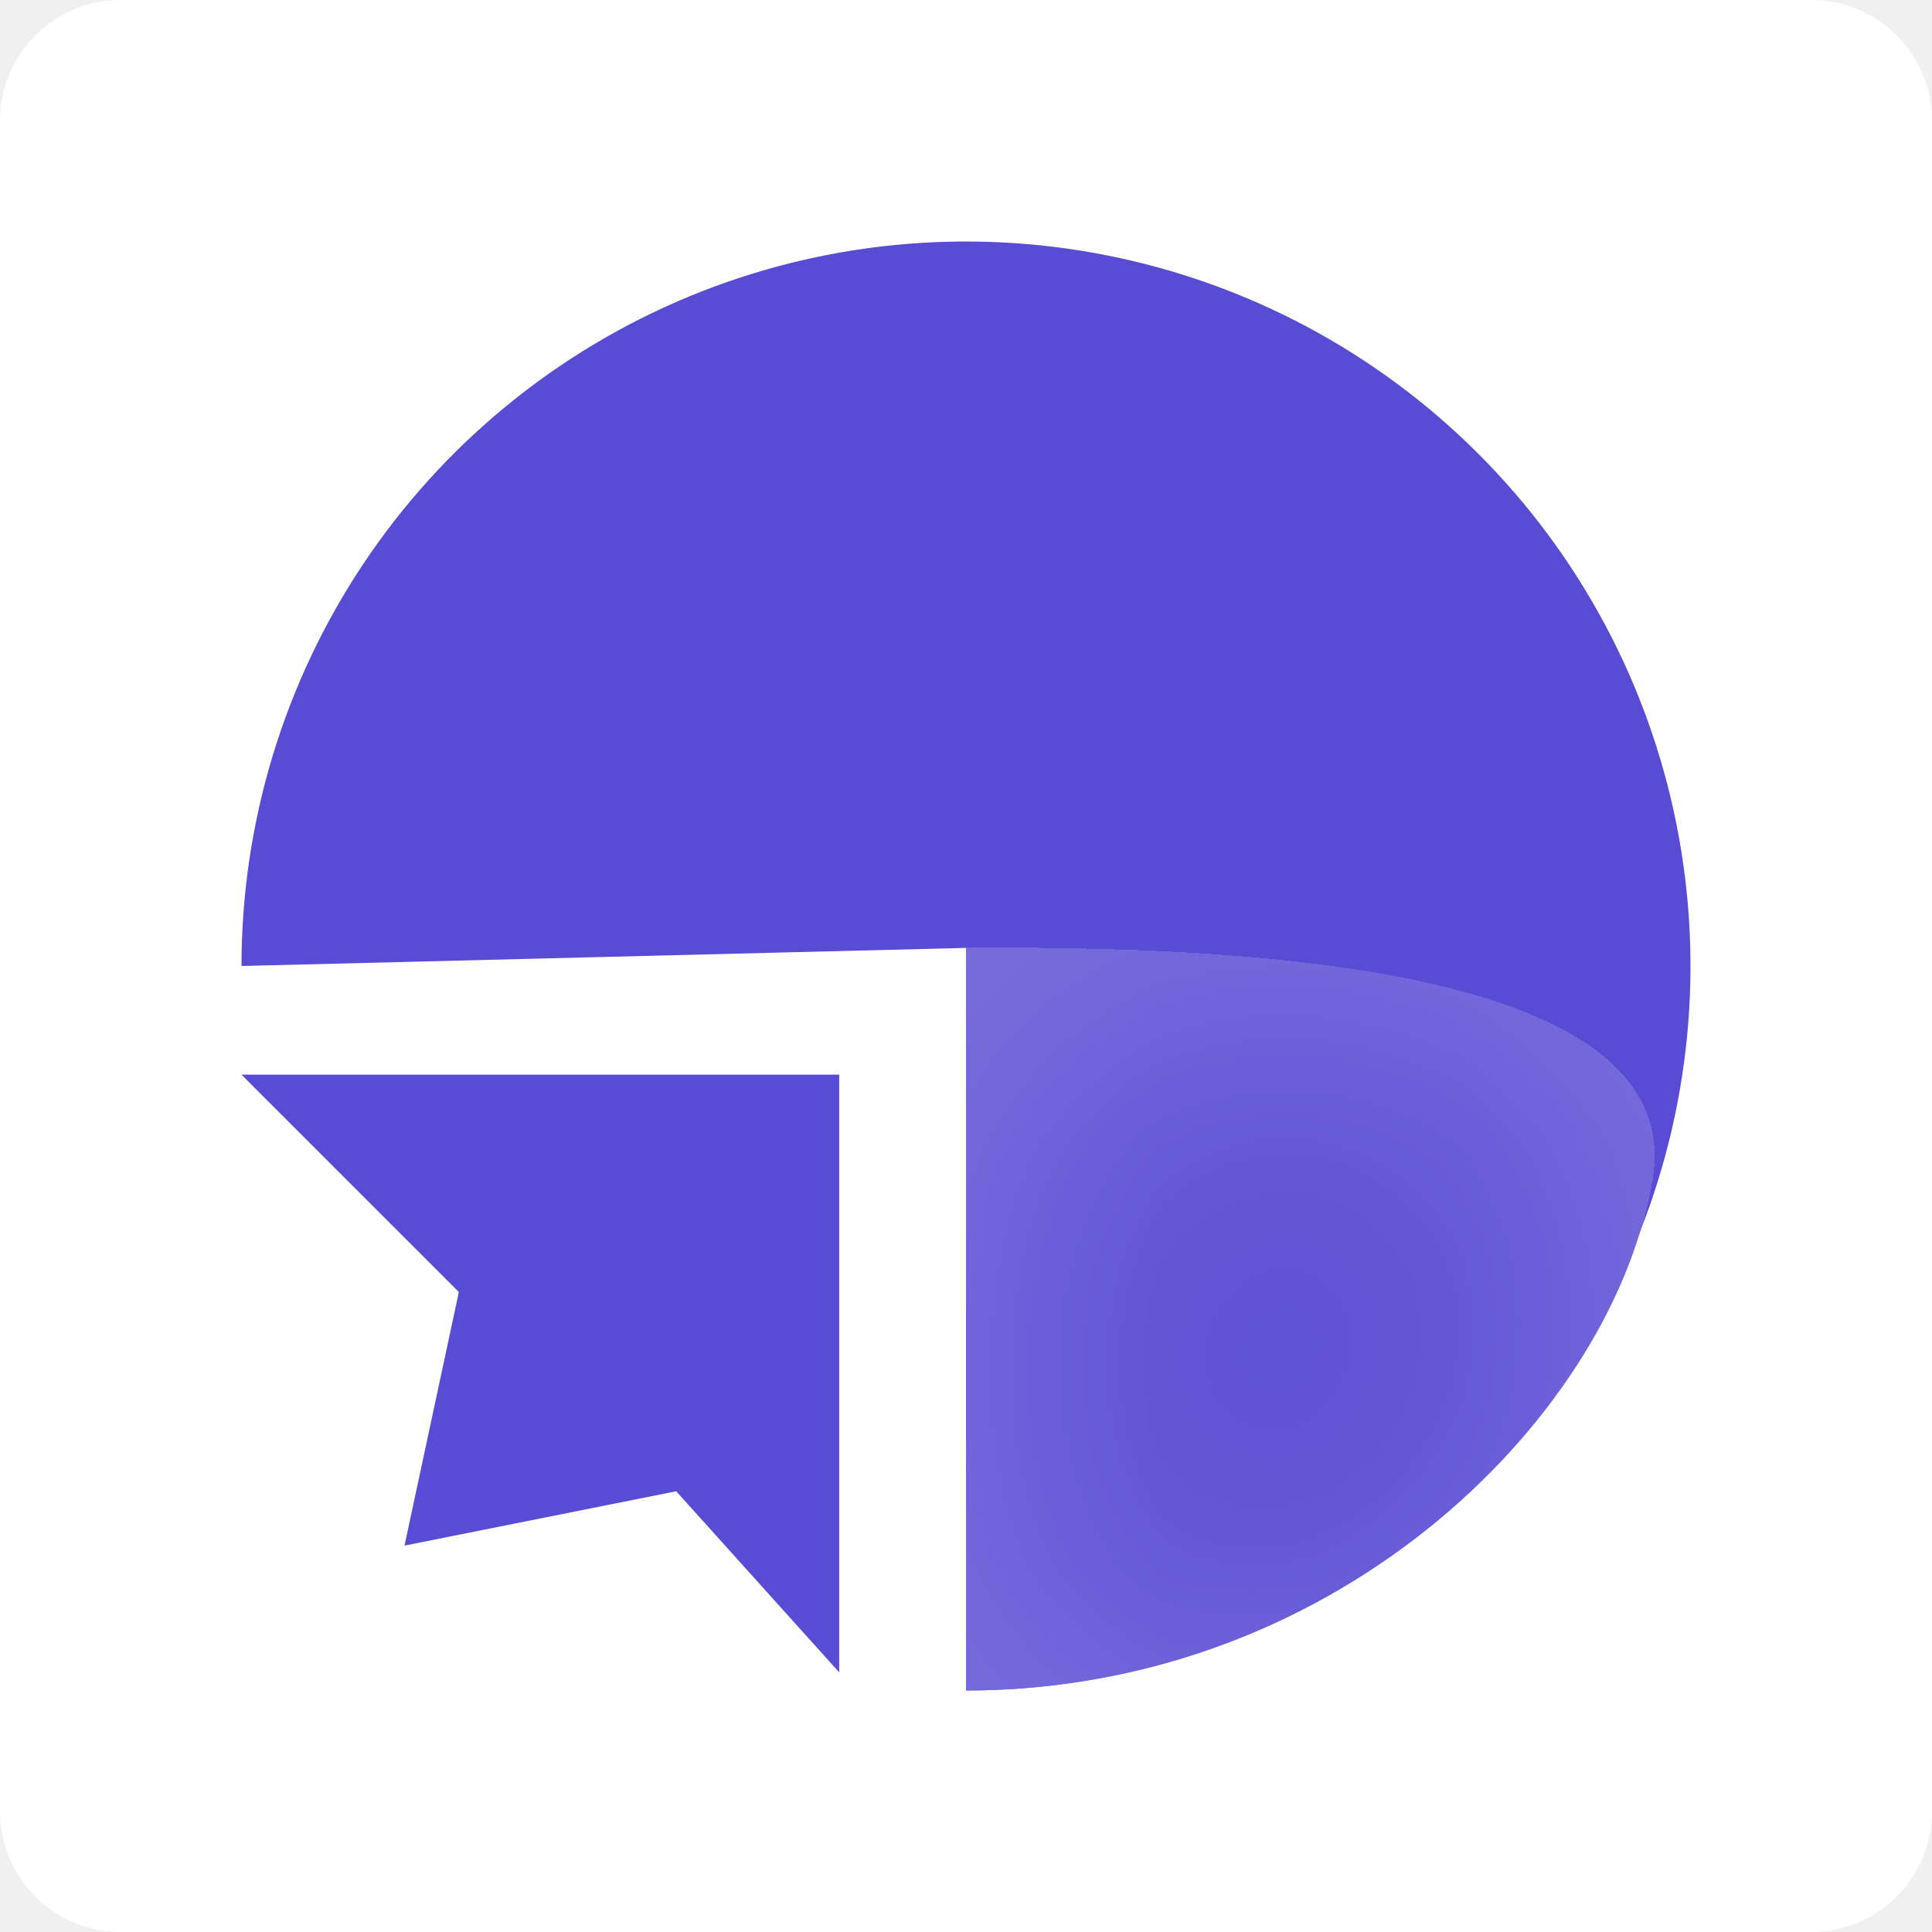
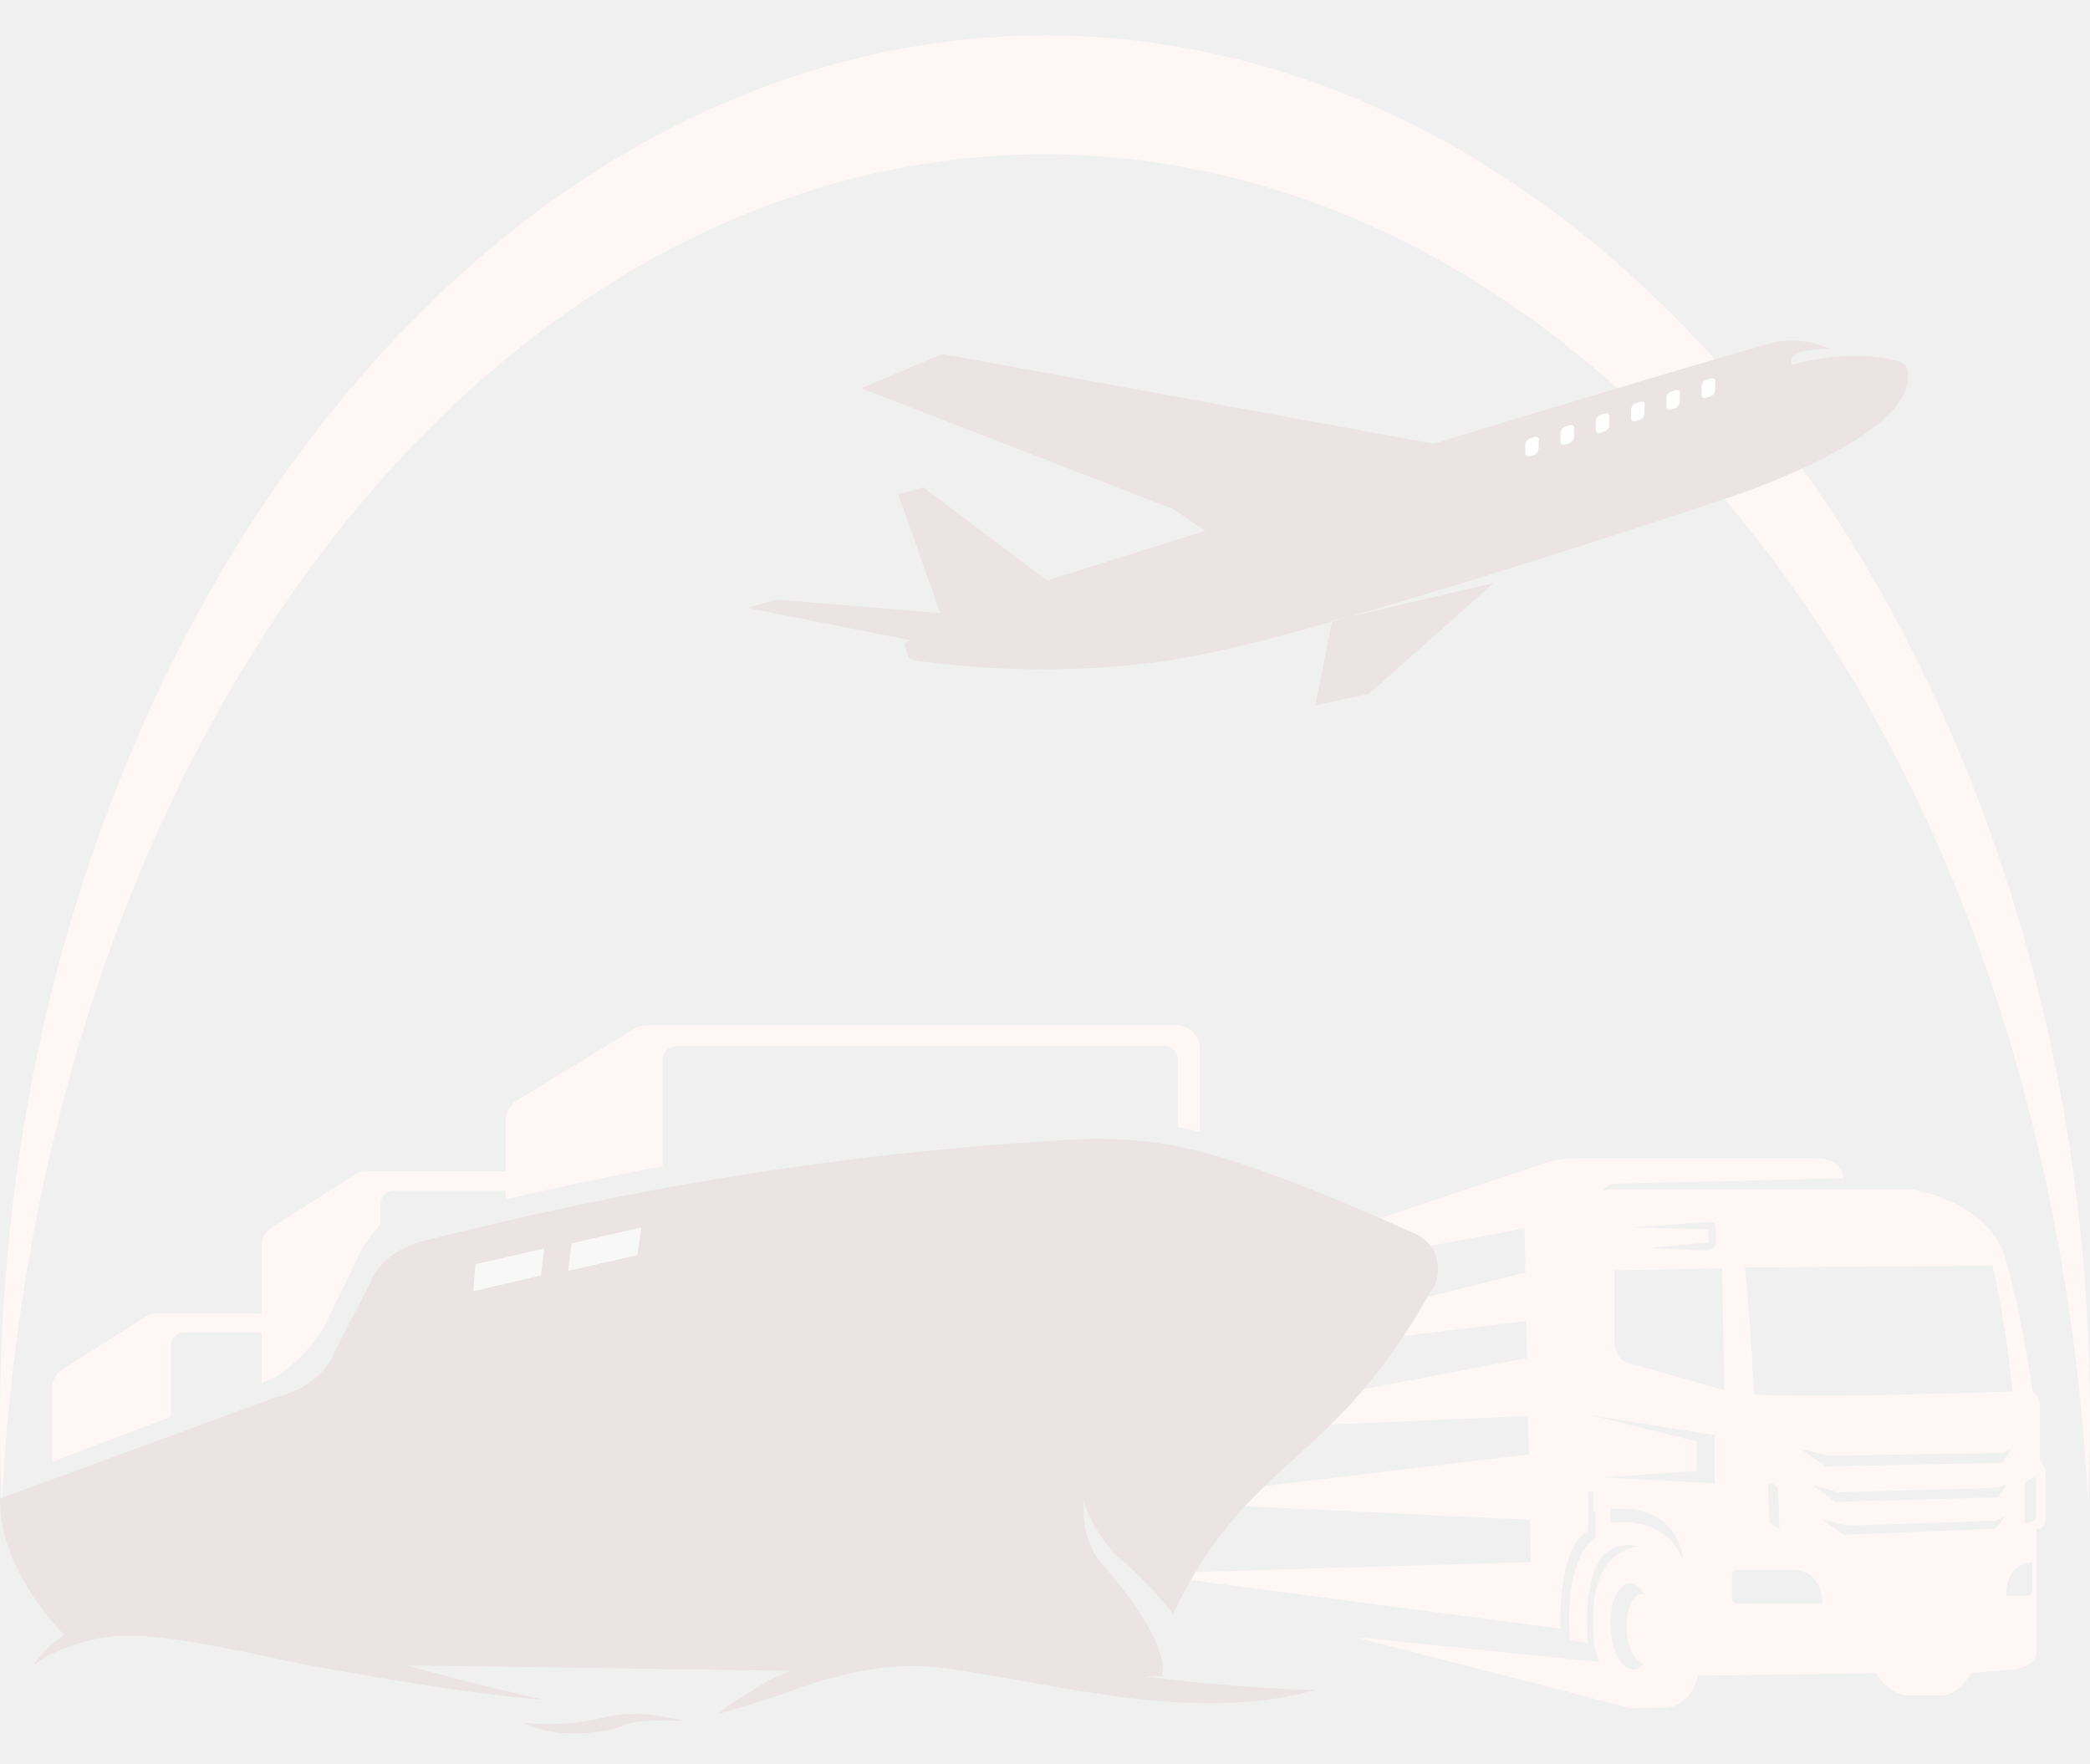
- <svg xmlns="http://www.w3.org/2000/svg" width="32" height="32" viewBox="0 0 32 32" fill="none">
-   <rect width="32" height="32" rx="2" fill="white" />
-   <path d="M4 17.8L7.6 21.4L6.7 25.6L11.2 24.7L13.9 27.7V17.8H4Z" fill="#584BD4" />
-   <path d="M16 28C18.373 28 20.693 27.296 22.667 25.978C24.64 24.659 26.178 22.785 27.087 20.592C27.995 18.399 28.232 15.987 27.769 13.659C27.306 11.331 26.163 9.193 24.485 7.515C22.807 5.836 20.669 4.694 18.341 4.231C16.013 3.768 13.601 4.005 11.408 4.913C9.215 5.822 7.341 7.36 6.022 9.333C4.704 11.306 4 13.627 4 16L16 15.7V28Z" fill="#584BD4" />
-   <g filter="url(#filter0_i_3_25)">
-     <path d="M16 28V15.7C19.291 15.7 27.969 15.713 27.37 19.516C26.772 23.319 22.284 28 16 28Z" fill="#584BD4" />
-   </g>
-   <defs>
-     <filter id="filter0_i_3_25" x="16" y="15.7" width="11.4" height="13.5" filterUnits="userSpaceOnUse" color-interpolation-filters="sRGB">
-       <feFlood flood-opacity="0" result="BackgroundImageFix" />
-       <feBlend mode="normal" in="SourceGraphic" in2="BackgroundImageFix" result="shape" />
-       <feColorMatrix in="SourceAlpha" type="matrix" values="0 0 0 0 0 0 0 0 0 0 0 0 0 0 0 0 0 0 127 0" result="hardAlpha" />
-       <feOffset dy="1.2" />
-       <feGaussianBlur stdDeviation="6" />
-       <feComposite in2="hardAlpha" operator="arithmetic" k2="-1" k3="1" />
-       <feColorMatrix type="matrix" values="0 0 0 0 1 0 0 0 0 1 0 0 0 0 1 0 0 0 0.2 0" />
-       <feBlend mode="normal" in2="shape" result="effect1_innerShadow_3_25" />
-     </filter>
-   </defs>
+ <svg xmlns="http://www.w3.org/2000/svg" width="32" height="27" viewBox="0 0 32 27" fill="none">
+   <path d="M0.031 23.007C-0.037 21.577 0.007 20.152 0.161 18.735C0.314 17.317 0.576 15.935 0.945 14.591C1.322 13.228 1.797 11.929 2.37 10.696C2.943 9.463 3.603 8.321 4.349 7.269C5.1 6.208 5.922 5.258 6.815 4.421C7.708 3.584 8.654 2.876 9.653 2.298C10.153 2.009 10.664 1.755 11.184 1.536C11.703 1.317 12.23 1.133 12.763 0.986C13.296 0.838 13.834 0.728 14.375 0.654C14.917 0.579 15.46 0.542 16.005 0.542C16.549 0.542 17.092 0.579 17.634 0.654C18.175 0.728 18.713 0.838 19.246 0.986C19.779 1.133 20.306 1.317 20.826 1.536C21.345 1.755 21.855 2.009 22.356 2.298C23.355 2.876 24.302 3.584 25.195 4.421C26.089 5.259 26.911 6.208 27.662 7.269C28.407 8.321 29.065 9.464 29.637 10.697C30.209 11.93 30.682 13.228 31.057 14.591C31.427 15.935 31.688 17.317 31.841 18.735C31.995 20.153 32.037 21.577 31.968 23.007C31.899 21.61 31.737 20.232 31.482 18.875C31.226 17.518 30.882 16.203 30.448 14.931C30.019 13.68 29.508 12.494 28.914 11.374C28.319 10.254 27.652 9.219 26.913 8.268C26.731 8.034 26.545 7.806 26.355 7.584C26.166 7.362 25.972 7.146 25.775 6.936C25.577 6.727 25.377 6.524 25.172 6.326C24.968 6.13 24.76 5.94 24.548 5.756C24.337 5.574 24.123 5.397 23.905 5.227C23.688 5.057 23.467 4.895 23.244 4.739C23.021 4.584 22.796 4.436 22.567 4.295C22.339 4.154 22.108 4.02 21.875 3.894C21.641 3.768 21.406 3.649 21.169 3.538C20.931 3.428 20.692 3.325 20.451 3.229C20.211 3.133 19.968 3.046 19.724 2.966C19.48 2.886 19.234 2.813 18.988 2.75C18.741 2.685 18.494 2.629 18.245 2.581C17.996 2.533 17.747 2.492 17.497 2.46C17.247 2.428 16.997 2.403 16.746 2.388C16.495 2.371 16.244 2.363 15.993 2.363C15.742 2.363 15.491 2.371 15.24 2.388C14.989 2.403 14.738 2.428 14.488 2.46C14.239 2.492 13.989 2.533 13.741 2.581C13.492 2.629 13.244 2.685 12.998 2.75C12.751 2.813 12.506 2.886 12.262 2.966C12.018 3.046 11.775 3.133 11.534 3.229C11.293 3.325 11.054 3.428 10.817 3.538C10.579 3.649 10.345 3.768 10.111 3.894C9.878 4.02 9.647 4.154 9.419 4.295C9.19 4.436 8.964 4.584 8.742 4.739C8.518 4.895 8.298 5.057 8.081 5.227C7.863 5.397 7.649 5.574 7.437 5.756C7.226 5.94 7.018 6.13 6.814 6.326C6.609 6.524 6.408 6.727 6.211 6.936C6.014 7.146 5.82 7.362 5.63 7.584C5.44 7.806 5.255 8.034 5.073 8.268C4.336 9.219 3.671 10.255 3.078 11.375C2.485 12.496 1.975 13.681 1.547 14.931C1.115 16.203 0.771 17.518 0.516 18.875C0.261 20.232 0.099 21.61 0.031 23.007Z" fill="#FFF6F6" />
+   <path d="M31.334 22.523C31.334 22.523 31.296 22.439 31.232 22.357V21.469C31.232 21.469 31.2 21.354 31.122 21.304C31.122 21.304 30.961 20.134 30.698 19.254C30.698 19.254 30.543 18.455 29.264 18.207H24.679C24.679 18.207 24.615 18.207 24.551 18.232C24.576 18.168 24.64 18.124 24.712 18.124L28.228 18.041C28.197 17.811 28.023 17.734 27.791 17.734H24.146C24.004 17.734 23.863 17.747 23.728 17.785L17.291 19.937L23.342 18.807L23.355 19.484L17.464 20.952L23.367 20.224L23.38 20.793L17.329 21.941L23.393 21.68L23.406 22.267L17.439 22.983L23.425 23.27L23.438 23.915L17.477 24.093L23.894 24.936C23.894 24.936 23.831 23.71 24.319 23.436C24.319 23.289 24.319 23.078 24.319 22.829C24.338 22.836 24.364 22.842 24.39 22.842V23.104C24.39 23.104 24.39 23.142 24.428 23.155V23.551C24.428 23.551 23.946 23.781 24.036 25.103C24.036 25.103 24.229 25.147 24.312 25.159C24.3 24.962 24.3 24.687 24.3 24.687C24.338 24.049 24.493 23.895 24.493 23.895C24.718 23.557 25.078 23.678 25.078 23.678C24.866 23.691 24.66 23.864 24.596 23.959C24.358 24.31 24.377 24.853 24.41 25.159C24.415 25.23 24.448 25.339 24.486 25.447L20.744 25.064L24.975 26.155L25.503 26.143H25.515C25.515 26.143 25.881 26.137 25.997 25.657L28.717 25.619C28.717 25.619 28.936 25.965 29.225 25.958H29.765C29.765 25.958 29.997 25.939 30.183 25.613L30.82 25.562C30.82 25.562 31.154 25.53 31.18 25.326V23.41C31.187 23.41 31.321 23.43 31.321 23.218C31.321 23.2 31.321 22.529 31.321 22.529L31.334 22.523ZM30.505 19.375C30.505 19.375 30.691 20.096 30.814 21.304C30.814 21.304 27.868 21.412 26.859 21.348C26.859 21.348 26.782 19.988 26.717 19.407L30.505 19.381V19.375H30.505ZM30.659 22.395L27.959 22.452L27.566 22.184L27.991 22.287L30.666 22.248L30.794 22.184L30.659 22.395ZM30.73 22.714L30.595 22.925L28.1 22.995L27.759 22.74L28.152 22.848L30.601 22.778L30.73 22.714ZM27.245 23.404L27.142 23.346C27.11 23.327 27.09 23.296 27.09 23.263L27.072 22.759C27.072 22.727 27.103 22.689 27.129 22.708L27.219 22.772C27.219 22.785 27.245 23.41 27.245 23.41V23.404H27.245ZM26.152 18.705C26.152 18.705 26.248 18.692 26.267 18.774V19.055C26.267 19.055 26.203 19.164 26.068 19.145L25.251 19.107L26.158 19.024V18.819L24.962 18.794L26.152 18.711V18.705ZM25.174 25.46C25.13 25.523 25.072 25.562 25.014 25.562C24.833 25.568 24.679 25.281 24.66 24.917C24.64 24.553 24.77 24.247 24.949 24.241C25.033 24.241 25.11 24.297 25.174 24.406C25.161 24.406 25.148 24.406 25.136 24.406C24.994 24.413 24.891 24.656 24.904 24.949C24.917 25.23 25.039 25.46 25.174 25.466V25.46ZM25.76 23.864C25.463 23.167 24.66 23.314 24.66 23.314V23.104C25.734 23.015 25.772 23.895 25.76 23.864ZM24.538 22.619L25.979 22.523V22.07L24.364 21.668L26.254 21.974V22.708L24.531 22.619H24.538ZM24.962 20.875C24.705 20.837 24.718 20.498 24.718 20.498V19.451L26.364 19.419L26.402 21.284L24.962 20.875ZM26.589 24.553C26.551 24.553 26.518 24.522 26.518 24.483V24.107C26.518 24.068 26.551 24.036 26.589 24.036H27.463C27.92 24.055 27.901 24.547 27.901 24.547H26.589V24.553ZM30.55 23.404L28.235 23.5L27.875 23.251L28.267 23.359L30.57 23.283L30.698 23.218L30.556 23.404H30.55ZM31.103 24.375C31.103 24.406 31.077 24.432 31.046 24.432H30.717C30.717 23.979 31.006 23.94 31.006 23.94L31.116 23.915V24.368L31.103 24.375ZM31.174 23.225C31.174 23.225 31.167 23.308 31 23.321V22.746C31 22.721 31.013 22.689 31.039 22.676L31.116 22.625C31.142 22.612 31.174 22.625 31.174 22.657V23.225H31.174ZM17.818 16.016H10.365C10.243 16.016 10.147 16.112 10.147 16.233V17.855C9.182 18.034 8.366 18.22 7.742 18.366V18.232H6.025C5.916 18.232 5.826 18.321 5.826 18.43V18.743C5.691 18.896 5.562 19.087 5.562 19.087L5.054 20.122C4.835 20.71 4.205 21.092 4.205 21.092L4.006 21.169V20.402H2.816C2.707 20.402 2.617 20.492 2.617 20.601V21.693L0.797 22.382V21.252C0.797 21.137 0.855 21.035 0.952 20.971L2.225 20.16C2.276 20.129 2.334 20.109 2.399 20.109H4.006V19.075C4.006 18.96 4.064 18.858 4.16 18.794L5.434 17.983C5.485 17.951 5.543 17.932 5.607 17.932H7.742V17.153C7.742 17.032 7.806 16.916 7.909 16.853L9.716 15.748C9.774 15.716 9.838 15.697 9.902 15.697H18.011C18.21 15.697 18.371 15.857 18.371 16.054V17.331C18.255 17.3 18.14 17.275 18.031 17.255V16.227C18.031 16.105 17.934 16.01 17.812 16.01L17.818 16.016Z" fill="#FFF6F6" />
+   <path d="M10.456 26.347C10.456 26.347 9.652 26.309 9.517 26.436C9.517 26.436 8.706 26.711 7.999 26.373C7.999 26.373 8.552 26.462 9.253 26.296C9.253 26.296 9.69 26.143 10.462 26.347H10.456Z" fill="#ECE4E4" />
+   <path d="M21.927 19.732C20.396 22.497 19.155 22.242 17.96 24.706C17.96 24.706 17.497 24.125 17.085 23.812C17.085 23.812 16.712 23.417 16.596 22.976C16.596 22.976 16.52 23.557 16.88 23.953C17.407 24.547 17.741 25.102 17.799 25.473C17.812 25.543 17.805 25.607 17.799 25.664H17.49C17.515 25.664 17.542 25.664 17.568 25.67C18.892 25.849 20.133 25.875 20.133 25.875C19.13 26.162 18.005 26.105 16.943 25.951C15.986 25.817 15.079 25.613 14.365 25.53C13.581 25.441 12.79 25.645 12.224 25.849C11.716 26.041 11.008 26.239 11.008 26.239C11.131 26.092 11.485 25.92 11.626 25.811C11.78 25.722 11.941 25.645 12.102 25.581L6.225 25.498C7.279 25.791 8.346 26.028 8.346 26.028C6.874 25.913 4.611 25.473 4.611 25.473H4.604C2.591 25.038 1.923 24.936 1.228 25.154C0.765 25.293 0.553 25.46 0.514 25.492C0.637 25.306 0.797 25.154 0.984 25.032C0.701 24.738 -0.013 23.902 0 22.944L4.225 21.393C4.225 21.393 4.919 21.259 5.137 20.671L5.665 19.649C5.665 19.649 5.807 19.158 6.533 18.986C7.466 18.769 11.324 17.721 16.449 17.447C16.943 17.421 17.439 17.447 17.921 17.53C18.867 17.695 20.294 18.271 21.683 18.896C21.998 19.043 22.108 19.426 21.94 19.732L21.927 19.732Z" fill="#ECE4E4" />
+   <path d="M8.34 19.113L7.279 19.356L7.247 19.77L8.282 19.528L8.333 19.113H8.34Z" fill="#F8F8F8" />
+   <path d="M9.812 18.794L8.751 19.037L8.7 19.458L9.761 19.216L9.819 18.8L9.812 18.794Z" fill="#F8F8F8" />
+   <path d="M29.211 5.752C29.269 6.716 26.439 7.629 26.439 7.629C26.439 7.629 23.243 8.702 20.639 9.448L20.395 9.506V9.519C19.392 9.8 18.491 10.024 17.932 10.107C15.887 10.406 14.254 10.138 14.093 10.125C13.932 10.113 13.907 10.055 13.907 10.055L13.855 9.895C13.836 9.819 13.958 9.806 13.958 9.806L11.444 9.308L11.882 9.18L14.396 9.385L13.752 7.565L14.139 7.463L16.029 8.887L18.453 8.127L17.964 7.795L13.187 5.944L14.428 5.42L21.951 6.793C21.951 6.793 27.056 5.241 27.237 5.229C27.655 5.158 28.015 5.343 28.015 5.343C27.937 5.33 27.61 5.375 27.61 5.375C27.365 5.426 27.442 5.586 27.442 5.586C28.304 5.35 28.909 5.477 29.082 5.541C29.262 5.611 29.211 5.745 29.211 5.745V5.752H29.211Z" fill="#ECE4E4" />
+   <path d="M23.565 6.741C23.565 6.697 23.533 6.678 23.488 6.69L23.43 6.71C23.385 6.723 23.353 6.767 23.353 6.812V6.933C23.353 6.978 23.385 6.996 23.424 6.984L23.482 6.965C23.527 6.952 23.558 6.907 23.558 6.862V6.741H23.565Z" fill="white" />
+   <path d="M24.105 6.563C24.105 6.518 24.073 6.498 24.028 6.511L23.97 6.531C23.925 6.543 23.893 6.588 23.893 6.633V6.754C23.893 6.799 23.925 6.818 23.963 6.806L24.021 6.786C24.066 6.773 24.099 6.728 24.099 6.684V6.563H24.105Z" fill="white" />
+   <path d="M24.645 6.384C24.645 6.339 24.613 6.32 24.568 6.333L24.51 6.352C24.465 6.364 24.433 6.409 24.433 6.454V6.576C24.433 6.62 24.465 6.639 24.504 6.627L24.562 6.607C24.607 6.594 24.639 6.55 24.639 6.505V6.384H24.645Z" fill="white" />
+   <path d="M25.185 6.205C25.185 6.16 25.154 6.141 25.109 6.154L25.051 6.173C25.006 6.186 24.973 6.23 24.973 6.275V6.397C24.973 6.442 25.006 6.46 25.044 6.448L25.102 6.429C25.147 6.416 25.179 6.371 25.179 6.326V6.205H25.185Z" fill="white" />
+   <path d="M25.726 6.026C25.726 5.982 25.693 5.962 25.648 5.975L25.59 5.995C25.545 6.007 25.514 6.052 25.514 6.096V6.218C25.514 6.263 25.546 6.282 25.584 6.269L25.642 6.25C25.687 6.237 25.719 6.192 25.719 6.147V6.026H25.726Z" fill="white" />
+   <path d="M26.265 5.848C26.265 5.803 26.234 5.783 26.189 5.796L26.131 5.816C26.086 5.828 26.053 5.873 26.053 5.918V6.039C26.053 6.084 26.086 6.103 26.124 6.09L26.182 6.071C26.227 6.058 26.26 6.013 26.26 5.969V5.848H26.265Z" fill="white" />
+   <path d="M20.138 10.802L20.961 10.623L22.87 8.925L20.639 9.448C20.556 9.474 20.472 9.493 20.395 9.519L20.138 10.808V10.802Z" fill="#ECE4E4" />
</svg>
